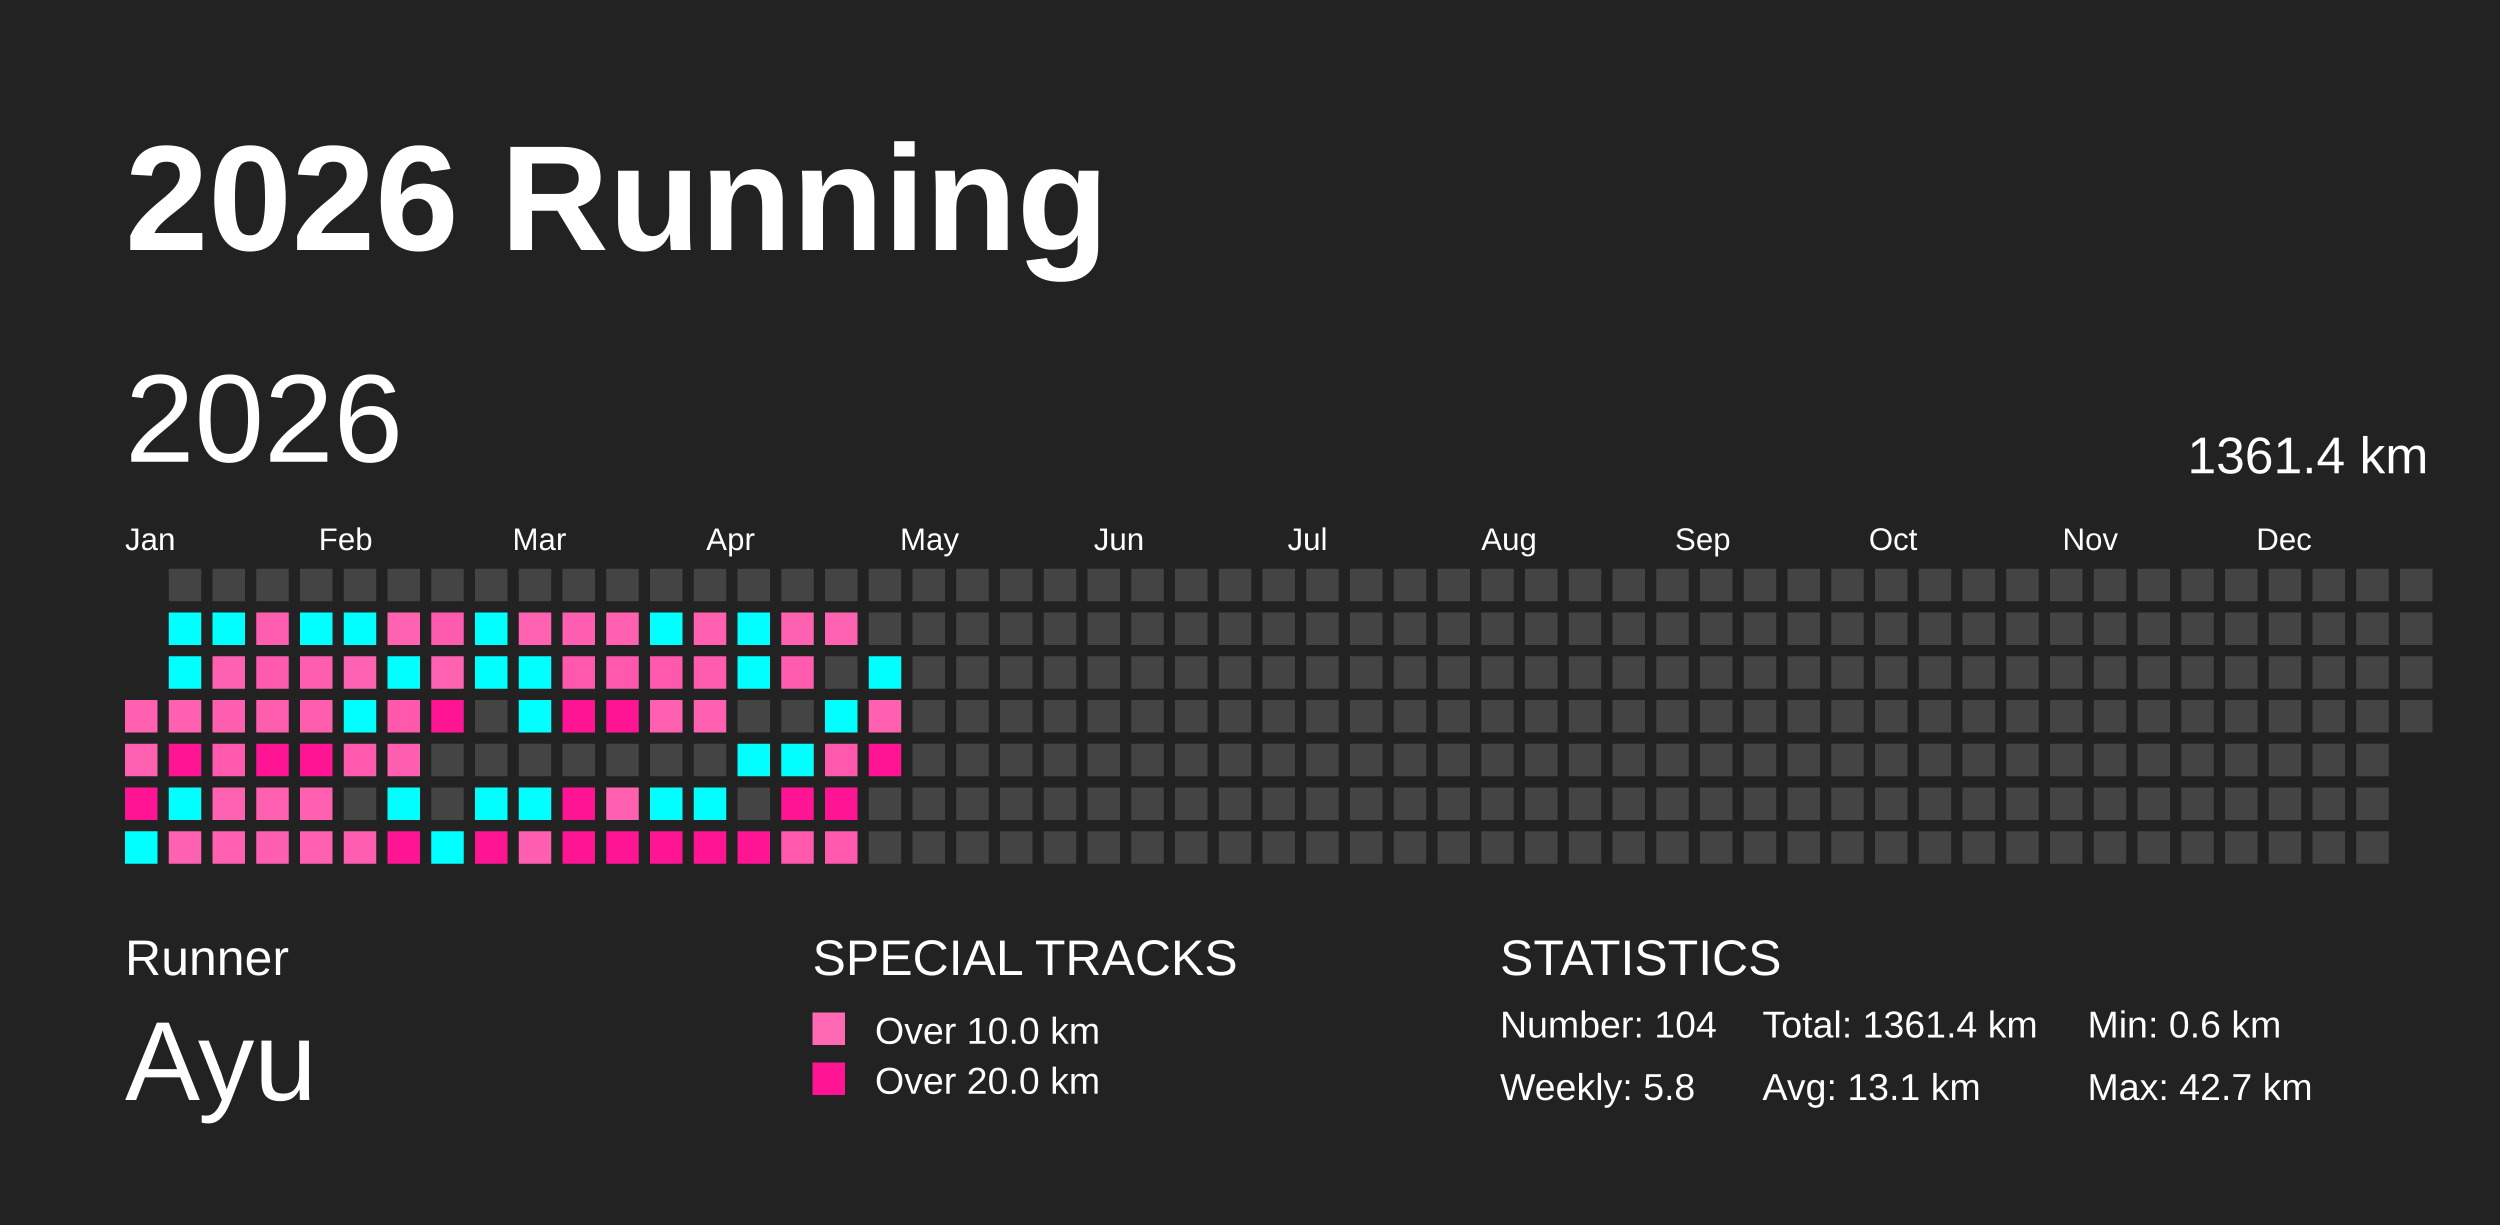
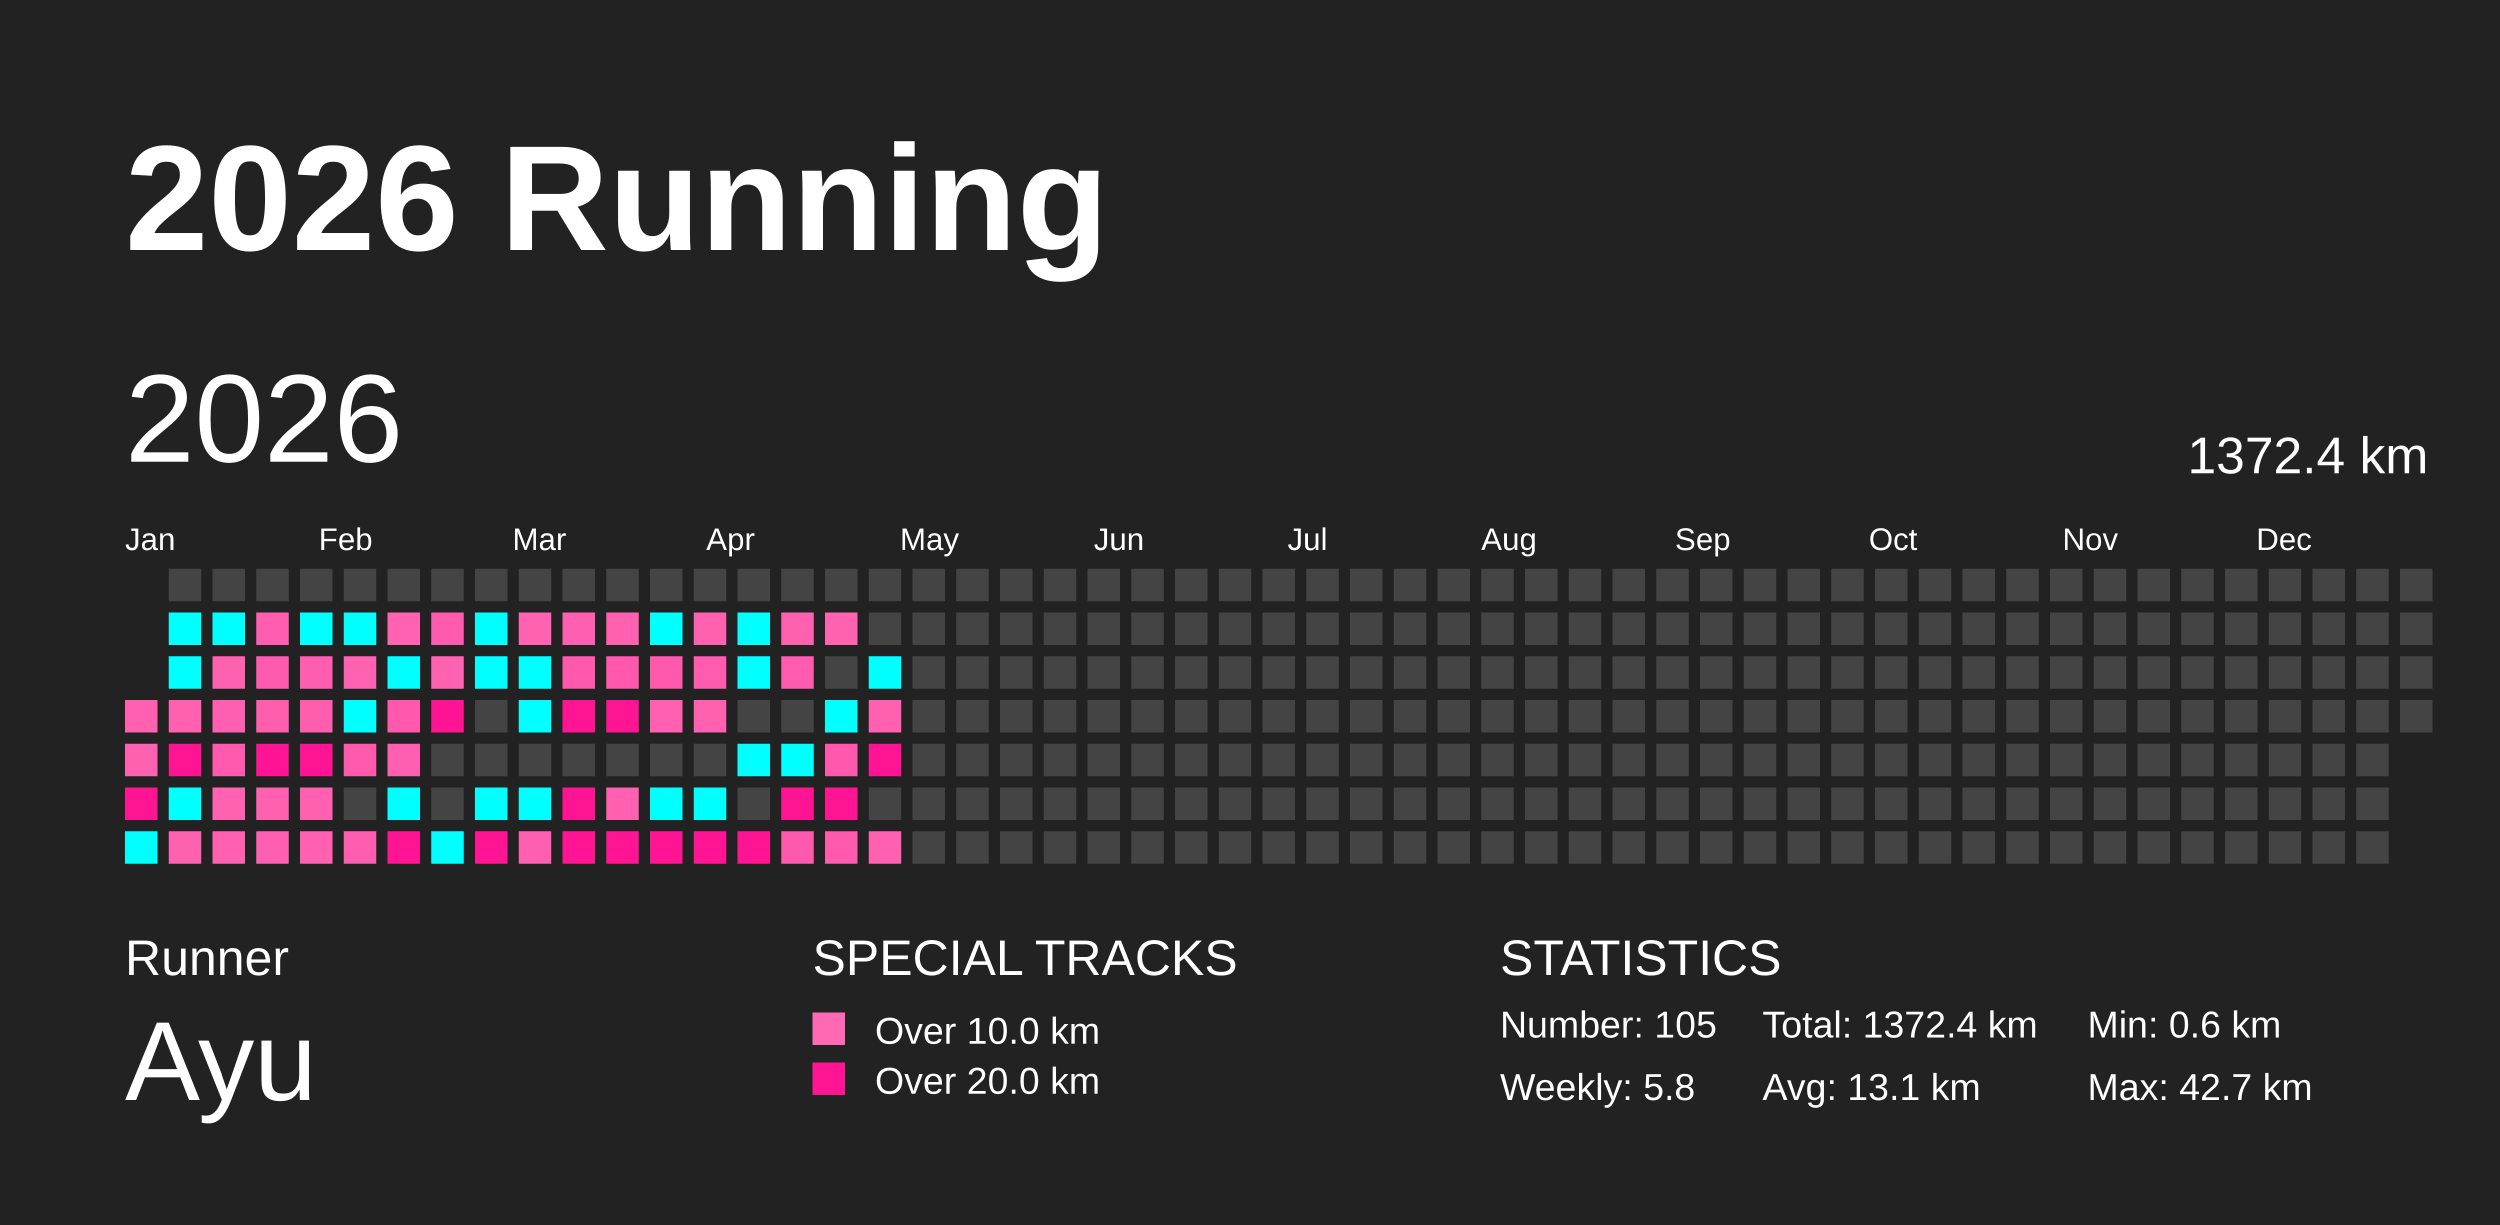
<svg xmlns="http://www.w3.org/2000/svg" baseProfile="full" height="98mm" version="1.1" viewBox="0,0,200,98" width="200mm">
  <defs />
  <rect fill="#222222" height="98" width="200" x="0" y="0" />
  <text fill="#FFFFFF" style="font-size:12px; font-family:Arial; font-weight:bold;" x="10" y="20">2026 Running</text>
  <text fill="#FFFFFF" style="font-size:4px; font-family:Arial" x="10" y="78">Runner</text>
  <text fill="#FFFFFF" style="font-size:9px; font-family:Arial" x="10" y="88">Ayu</text>
  <text fill="#FFFFFF" style="font-size:4px; font-family:Arial" x="65" y="78">SPECIAL TRACKS</text>
  <rect fill="#ff69b4" height="2.6" width="2.6" x="65" y="81" />
  <text fill="#FFFFFF" style="font-size:3px; font-family:Arial" x="70" y="83.5">Over 10.0 km</text>
  <rect fill="#ff1493" height="2.6" width="2.6" x="65" y="85" />
  <text fill="#FFFFFF" style="font-size:3px; font-family:Arial" x="70" y="87.5">Over 20.0 km</text>
  <text fill="#FFFFFF" style="font-size:4px; font-family:Arial" x="120" y="78">STATISTICS</text>
-   <text fill="#FFFFFF" style="font-size:3px; font-family:Arial" x="120" y="83">Number: 104</text>
+   <text fill="#FFFFFF" style="font-size:3px; font-family:Arial" x="120" y="83">Number: 105</text>
  <text fill="#FFFFFF" style="font-size:3px; font-family:Arial" x="120" y="88">Weekly: 5.8</text>
-   <text fill="#FFFFFF" style="font-size:3px; font-family:Arial" x="141" y="83">Total: 1361.4 km</text>
+   <text fill="#FFFFFF" style="font-size:3px; font-family:Arial" x="141" y="83">Total: 1372.4 km</text>
  <text fill="#FFFFFF" style="font-size:3px; font-family:Arial" x="141" y="88">Avg: 13.1 km</text>
  <text fill="#FFFFFF" style="font-size:3px; font-family:Arial" x="167" y="83">Min: 0.6 km</text>
  <text fill="#FFFFFF" style="font-size:3px; font-family:Arial" x="167" y="88">Max: 42.7 km</text>
  <text dominant-baseline="hanging" fill="#FFFFFF" style="font-size:10.0px; font-family:Arial;" x="10" y="30">2026</text>
-   <text dominant-baseline="hanging" fill="#FFFFFF" style="font-size:4.125px; font-family:Arial;" x="175" y="35">1361.4 km</text>
+   <text dominant-baseline="hanging" fill="#FFFFFF" style="font-size:4.125px; font-family:Arial;" x="175" y="35">1372.4 km</text>
  <text fill="#FFFFFF" style="font-size:2.5px; font-family:Arial" x="10.0" y="44">Jan</text>
  <text fill="#FFFFFF" style="font-size:2.5px; font-family:Arial" x="25.5" y="44">Feb</text>
  <text fill="#FFFFFF" style="font-size:2.5px; font-family:Arial" x="41.0" y="44">Mar</text>
  <text fill="#FFFFFF" style="font-size:2.5px; font-family:Arial" x="56.5" y="44">Apr</text>
  <text fill="#FFFFFF" style="font-size:2.5px; font-family:Arial" x="72.0" y="44">May</text>
  <text fill="#FFFFFF" style="font-size:2.5px; font-family:Arial" x="87.5" y="44">Jun</text>
  <text fill="#FFFFFF" style="font-size:2.5px; font-family:Arial" x="103.0" y="44">Jul</text>
  <text fill="#FFFFFF" style="font-size:2.5px; font-family:Arial" x="118.5" y="44">Aug</text>
  <text fill="#FFFFFF" style="font-size:2.5px; font-family:Arial" x="134.0" y="44">Sep</text>
  <text fill="#FFFFFF" style="font-size:2.5px; font-family:Arial" x="149.5" y="44">Oct</text>
  <text fill="#FFFFFF" style="font-size:2.5px; font-family:Arial" x="165.0" y="44">Nov</text>
  <text fill="#FFFFFF" style="font-size:2.5px; font-family:Arial" x="180.5" y="44">Dec</text>
  <rect fill="#ff60b0" height="2.6" width="2.6" x="10.0" y="56.0" />
  <rect fill="#ff61b1" height="2.6" width="2.6" x="10.0" y="59.5" />
  <rect fill="#ff1493" height="2.6" width="2.6" x="10.0" y="63.0" />
  <rect fill="#00ffff" height="2.6" width="2.6" x="10.0" y="66.5" />
  <rect fill="#444444" height="2.6" width="2.6" x="13.5" y="45.5" />
  <rect fill="#00ffff" height="2.6" width="2.6" x="13.5" y="49.0" />
  <rect fill="#00ffff" height="2.6" width="2.6" x="13.5" y="52.5" />
  <rect fill="#ff60b0" height="2.6" width="2.6" x="13.5" y="56.0" />
  <rect fill="#ff1493" height="2.6" width="2.6" x="13.5" y="59.5" />
  <rect fill="#00ffff" height="2.6" width="2.6" x="13.5" y="63.0" />
  <rect fill="#ff61b1" height="2.6" width="2.6" x="13.5" y="66.5" />
  <rect fill="#444444" height="2.6" width="2.6" x="17.0" y="45.5" />
  <rect fill="#00ffff" height="2.6" width="2.6" x="17.0" y="49.0" />
  <rect fill="#ff61b1" height="2.6" width="2.6" x="17.0" y="52.5" />
  <rect fill="#ff5fb0" height="2.6" width="2.6" x="17.0" y="56.0" />
  <rect fill="#ff5aae" height="2.6" width="2.6" x="17.0" y="59.5" />
  <rect fill="#ff62b1" height="2.6" width="2.6" x="17.0" y="63.0" />
  <rect fill="#ff60b0" height="2.6" width="2.6" x="17.0" y="66.5" />
  <rect fill="#444444" height="2.6" width="2.6" x="20.5" y="45.5" />
  <rect fill="#ff5daf" height="2.6" width="2.6" x="20.5" y="49.0" />
  <rect fill="#ff5bae" height="2.6" width="2.6" x="20.5" y="52.5" />
  <rect fill="#ff5eaf" height="2.6" width="2.6" x="20.5" y="56.0" />
  <rect fill="#ff1493" height="2.6" width="2.6" x="20.5" y="59.5" />
  <rect fill="#ff60b0" height="2.6" width="2.6" x="20.5" y="63.0" />
  <rect fill="#ff5fb0" height="2.6" width="2.6" x="20.5" y="66.5" />
  <rect fill="#444444" height="2.6" width="2.6" x="24.0" y="45.5" />
  <rect fill="#00ffff" height="2.6" width="2.6" x="24.0" y="49.0" />
  <rect fill="#ff5daf" height="2.6" width="2.6" x="24.0" y="52.5" />
  <rect fill="#ff5eaf" height="2.6" width="2.6" x="24.0" y="56.0" />
  <rect fill="#ff1493" height="2.6" width="2.6" x="24.0" y="59.5" />
  <rect fill="#ff60b0" height="2.6" width="2.6" x="24.0" y="63.0" />
  <rect fill="#ff60b0" height="2.6" width="2.6" x="24.0" y="66.5" />
  <rect fill="#444444" height="2.6" width="2.6" x="27.5" y="45.5" />
  <rect fill="#00ffff" height="2.6" width="2.6" x="27.5" y="49.0" />
  <rect fill="#ff62b1" height="2.6" width="2.6" x="27.5" y="52.5" />
  <rect fill="#00ffff" height="2.6" width="2.6" x="27.5" y="56.0" />
  <rect fill="#ff5aae" height="2.6" width="2.6" x="27.5" y="59.5" />
  <rect fill="#444444" height="2.6" width="2.6" x="27.5" y="63.0" />
  <rect fill="#ff5daf" height="2.6" width="2.6" x="27.5" y="66.5" />
  <rect fill="#444444" height="2.6" width="2.6" x="31.0" y="45.5" />
  <rect fill="#ff62b1" height="2.6" width="2.6" x="31.0" y="49.0" />
  <rect fill="#00ffff" height="2.6" width="2.6" x="31.0" y="52.5" />
  <rect fill="#ff58ad" height="2.6" width="2.6" x="31.0" y="56.0" />
  <rect fill="#ff5fb0" height="2.6" width="2.6" x="31.0" y="59.5" />
  <rect fill="#00ffff" height="2.6" width="2.6" x="31.0" y="63.0" />
  <rect fill="#ff1493" height="2.6" width="2.6" x="31.0" y="66.5" />
  <rect fill="#444444" height="2.6" width="2.6" x="34.5" y="45.5" />
  <rect fill="#ff5bae" height="2.6" width="2.6" x="34.5" y="49.0" />
  <rect fill="#ff62b1" height="2.6" width="2.6" x="34.5" y="52.5" />
  <rect fill="#ff1493" height="2.6" width="2.6" x="34.5" y="56.0" />
  <rect fill="#444444" height="2.6" width="2.6" x="34.5" y="59.5" />
  <rect fill="#444444" height="2.6" width="2.6" x="34.5" y="63.0" />
  <rect fill="#00ffff" height="2.6" width="2.6" x="34.5" y="66.5" />
  <rect fill="#444444" height="2.6" width="2.6" x="38.0" y="45.5" />
  <rect fill="#00ffff" height="2.6" width="2.6" x="38.0" y="49.0" />
  <rect fill="#00ffff" height="2.6" width="2.6" x="38.0" y="52.5" />
  <rect fill="#444444" height="2.6" width="2.6" x="38.0" y="56.0" />
  <rect fill="#444444" height="2.6" width="2.6" x="38.0" y="59.5" />
  <rect fill="#00ffff" height="2.6" width="2.6" x="38.0" y="63.0" />
  <rect fill="#ff1493" height="2.6" width="2.6" x="38.0" y="66.5" />
  <rect fill="#444444" height="2.6" width="2.6" x="41.5" y="45.5" />
  <rect fill="#ff62b1" height="2.6" width="2.6" x="41.5" y="49.0" />
  <rect fill="#00ffff" height="2.6" width="2.6" x="41.5" y="52.5" />
  <rect fill="#00ffff" height="2.6" width="2.6" x="41.5" y="56.0" />
  <rect fill="#444444" height="2.6" width="2.6" x="41.5" y="59.5" />
  <rect fill="#00ffff" height="2.6" width="2.6" x="41.5" y="63.0" />
  <rect fill="#ff5fb0" height="2.6" width="2.6" x="41.5" y="66.5" />
  <rect fill="#444444" height="2.6" width="2.6" x="45.0" y="45.5" />
  <rect fill="#ff5fb0" height="2.6" width="2.6" x="45.0" y="49.0" />
  <rect fill="#ff58ad" height="2.6" width="2.6" x="45.0" y="52.5" />
  <rect fill="#ff1493" height="2.6" width="2.6" x="45.0" y="56.0" />
  <rect fill="#444444" height="2.6" width="2.6" x="45.0" y="59.5" />
  <rect fill="#ff1493" height="2.6" width="2.6" x="45.0" y="63.0" />
  <rect fill="#ff1493" height="2.6" width="2.6" x="45.0" y="66.5" />
  <rect fill="#444444" height="2.6" width="2.6" x="48.5" y="45.5" />
  <rect fill="#ff61b0" height="2.6" width="2.6" x="48.5" y="49.0" />
  <rect fill="#ff58ad" height="2.6" width="2.6" x="48.5" y="52.5" />
  <rect fill="#ff1493" height="2.6" width="2.6" x="48.5" y="56.0" />
  <rect fill="#444444" height="2.6" width="2.6" x="48.5" y="59.5" />
  <rect fill="#ff60b0" height="2.6" width="2.6" x="48.5" y="63.0" />
  <rect fill="#ff1493" height="2.6" width="2.6" x="48.5" y="66.5" />
  <rect fill="#444444" height="2.6" width="2.6" x="52.0" y="45.5" />
  <rect fill="#00ffff" height="2.6" width="2.6" x="52.0" y="49.0" />
  <rect fill="#ff59ad" height="2.6" width="2.6" x="52.0" y="52.5" />
  <rect fill="#ff61b0" height="2.6" width="2.6" x="52.0" y="56.0" />
  <rect fill="#444444" height="2.6" width="2.6" x="52.0" y="59.5" />
  <rect fill="#00ffff" height="2.6" width="2.6" x="52.0" y="63.0" />
  <rect fill="#ff1493" height="2.6" width="2.6" x="52.0" y="66.5" />
  <rect fill="#444444" height="2.6" width="2.6" x="55.5" y="45.5" />
  <rect fill="#ff60b0" height="2.6" width="2.6" x="55.5" y="49.0" />
  <rect fill="#ff5caf" height="2.6" width="2.6" x="55.5" y="52.5" />
  <rect fill="#ff60b0" height="2.6" width="2.6" x="55.5" y="56.0" />
  <rect fill="#444444" height="2.6" width="2.6" x="55.5" y="59.5" />
  <rect fill="#00ffff" height="2.6" width="2.6" x="55.5" y="63.0" />
  <rect fill="#ff1493" height="2.6" width="2.6" x="55.5" y="66.5" />
  <rect fill="#444444" height="2.6" width="2.6" x="59.0" y="45.5" />
  <rect fill="#00ffff" height="2.6" width="2.6" x="59.0" y="49.0" />
  <rect fill="#00ffff" height="2.6" width="2.6" x="59.0" y="52.5" />
  <rect fill="#444444" height="2.6" width="2.6" x="59.0" y="56.0" />
  <rect fill="#00ffff" height="2.6" width="2.6" x="59.0" y="59.5" />
  <rect fill="#444444" height="2.6" width="2.6" x="59.0" y="63.0" />
  <rect fill="#ff1493" height="2.6" width="2.6" x="59.0" y="66.5" />
  <rect fill="#444444" height="2.6" width="2.6" x="62.5" y="45.5" />
  <rect fill="#ff61b1" height="2.6" width="2.6" x="62.5" y="49.0" />
  <rect fill="#ff5caf" height="2.6" width="2.6" x="62.5" y="52.5" />
  <rect fill="#444444" height="2.6" width="2.6" x="62.5" y="56.0" />
  <rect fill="#00ffff" height="2.6" width="2.6" x="62.5" y="59.5" />
  <rect fill="#ff1493" height="2.6" width="2.6" x="62.5" y="63.0" />
  <rect fill="#ff59ad" height="2.6" width="2.6" x="62.5" y="66.5" />
  <rect fill="#444444" height="2.6" width="2.6" x="66.0" y="45.5" />
  <rect fill="#ff62b1" height="2.6" width="2.6" x="66.0" y="49.0" />
  <rect fill="#444444" height="2.6" width="2.6" x="66.0" y="52.5" />
  <rect fill="#00ffff" height="2.6" width="2.6" x="66.0" y="56.0" />
  <rect fill="#ff58ad" height="2.6" width="2.6" x="66.0" y="59.5" />
  <rect fill="#ff1493" height="2.6" width="2.6" x="66.0" y="63.0" />
  <rect fill="#ff5aae" height="2.6" width="2.6" x="66.0" y="66.5" />
  <rect fill="#444444" height="2.6" width="2.6" x="69.5" y="45.5" />
  <rect fill="#444444" height="2.6" width="2.6" x="69.5" y="49.0" />
  <rect fill="#00ffff" height="2.6" width="2.6" x="69.5" y="52.5" />
  <rect fill="#ff60b0" height="2.6" width="2.6" x="69.5" y="56.0" />
  <rect fill="#ff1493" height="2.6" width="2.6" x="69.5" y="59.5" />
  <rect fill="#444444" height="2.6" width="2.6" x="69.5" y="63.0" />
-   <rect fill="#444444" height="2.6" width="2.6" x="69.5" y="66.5" />
+   <rect fill="#ff61b0" height="2.6" width="2.6" x="69.5" y="66.5" />
  <rect fill="#444444" height="2.6" width="2.6" x="73.0" y="45.5" />
  <rect fill="#444444" height="2.6" width="2.6" x="73.0" y="49.0" />
  <rect fill="#444444" height="2.6" width="2.6" x="73.0" y="52.5" />
  <rect fill="#444444" height="2.6" width="2.6" x="73.0" y="56.0" />
  <rect fill="#444444" height="2.6" width="2.6" x="73.0" y="59.5" />
  <rect fill="#444444" height="2.6" width="2.6" x="73.0" y="63.0" />
  <rect fill="#444444" height="2.6" width="2.6" x="73.0" y="66.5" />
  <rect fill="#444444" height="2.6" width="2.6" x="76.5" y="45.5" />
  <rect fill="#444444" height="2.6" width="2.6" x="76.5" y="49.0" />
  <rect fill="#444444" height="2.6" width="2.6" x="76.5" y="52.5" />
  <rect fill="#444444" height="2.6" width="2.6" x="76.5" y="56.0" />
  <rect fill="#444444" height="2.6" width="2.6" x="76.5" y="59.5" />
  <rect fill="#444444" height="2.6" width="2.6" x="76.5" y="63.0" />
  <rect fill="#444444" height="2.6" width="2.6" x="76.5" y="66.5" />
  <rect fill="#444444" height="2.6" width="2.6" x="80.0" y="45.5" />
  <rect fill="#444444" height="2.6" width="2.6" x="80.0" y="49.0" />
  <rect fill="#444444" height="2.6" width="2.6" x="80.0" y="52.5" />
  <rect fill="#444444" height="2.6" width="2.6" x="80.0" y="56.0" />
  <rect fill="#444444" height="2.6" width="2.6" x="80.0" y="59.5" />
  <rect fill="#444444" height="2.6" width="2.6" x="80.0" y="63.0" />
  <rect fill="#444444" height="2.6" width="2.6" x="80.0" y="66.5" />
  <rect fill="#444444" height="2.6" width="2.6" x="83.5" y="45.5" />
  <rect fill="#444444" height="2.6" width="2.6" x="83.5" y="49.0" />
  <rect fill="#444444" height="2.6" width="2.6" x="83.5" y="52.5" />
  <rect fill="#444444" height="2.6" width="2.6" x="83.5" y="56.0" />
  <rect fill="#444444" height="2.6" width="2.6" x="83.5" y="59.5" />
  <rect fill="#444444" height="2.6" width="2.6" x="83.5" y="63.0" />
  <rect fill="#444444" height="2.6" width="2.6" x="83.5" y="66.5" />
  <rect fill="#444444" height="2.6" width="2.6" x="87.0" y="45.5" />
  <rect fill="#444444" height="2.6" width="2.6" x="87.0" y="49.0" />
  <rect fill="#444444" height="2.6" width="2.6" x="87.0" y="52.5" />
  <rect fill="#444444" height="2.6" width="2.6" x="87.0" y="56.0" />
  <rect fill="#444444" height="2.6" width="2.6" x="87.0" y="59.5" />
  <rect fill="#444444" height="2.6" width="2.6" x="87.0" y="63.0" />
  <rect fill="#444444" height="2.6" width="2.6" x="87.0" y="66.5" />
  <rect fill="#444444" height="2.6" width="2.6" x="90.5" y="45.5" />
  <rect fill="#444444" height="2.6" width="2.6" x="90.5" y="49.0" />
  <rect fill="#444444" height="2.6" width="2.6" x="90.5" y="52.5" />
  <rect fill="#444444" height="2.6" width="2.6" x="90.5" y="56.0" />
  <rect fill="#444444" height="2.6" width="2.6" x="90.5" y="59.5" />
  <rect fill="#444444" height="2.6" width="2.6" x="90.5" y="63.0" />
  <rect fill="#444444" height="2.6" width="2.6" x="90.5" y="66.5" />
  <rect fill="#444444" height="2.6" width="2.6" x="94.0" y="45.5" />
  <rect fill="#444444" height="2.6" width="2.6" x="94.0" y="49.0" />
  <rect fill="#444444" height="2.6" width="2.6" x="94.0" y="52.5" />
  <rect fill="#444444" height="2.6" width="2.6" x="94.0" y="56.0" />
  <rect fill="#444444" height="2.6" width="2.6" x="94.0" y="59.5" />
  <rect fill="#444444" height="2.6" width="2.6" x="94.0" y="63.0" />
  <rect fill="#444444" height="2.6" width="2.6" x="94.0" y="66.5" />
  <rect fill="#444444" height="2.6" width="2.6" x="97.5" y="45.5" />
  <rect fill="#444444" height="2.6" width="2.6" x="97.5" y="49.0" />
  <rect fill="#444444" height="2.6" width="2.6" x="97.5" y="52.5" />
  <rect fill="#444444" height="2.6" width="2.6" x="97.5" y="56.0" />
  <rect fill="#444444" height="2.6" width="2.6" x="97.5" y="59.5" />
  <rect fill="#444444" height="2.6" width="2.6" x="97.5" y="63.0" />
  <rect fill="#444444" height="2.6" width="2.6" x="97.5" y="66.5" />
  <rect fill="#444444" height="2.6" width="2.6" x="101.0" y="45.5" />
  <rect fill="#444444" height="2.6" width="2.6" x="101.0" y="49.0" />
  <rect fill="#444444" height="2.6" width="2.6" x="101.0" y="52.5" />
  <rect fill="#444444" height="2.6" width="2.6" x="101.0" y="56.0" />
  <rect fill="#444444" height="2.6" width="2.6" x="101.0" y="59.5" />
  <rect fill="#444444" height="2.6" width="2.6" x="101.0" y="63.0" />
  <rect fill="#444444" height="2.6" width="2.6" x="101.0" y="66.5" />
  <rect fill="#444444" height="2.6" width="2.6" x="104.5" y="45.5" />
  <rect fill="#444444" height="2.6" width="2.6" x="104.5" y="49.0" />
  <rect fill="#444444" height="2.6" width="2.6" x="104.5" y="52.5" />
  <rect fill="#444444" height="2.6" width="2.6" x="104.5" y="56.0" />
  <rect fill="#444444" height="2.6" width="2.6" x="104.5" y="59.5" />
  <rect fill="#444444" height="2.6" width="2.6" x="104.5" y="63.0" />
  <rect fill="#444444" height="2.6" width="2.6" x="104.5" y="66.5" />
  <rect fill="#444444" height="2.6" width="2.6" x="108.0" y="45.5" />
  <rect fill="#444444" height="2.6" width="2.6" x="108.0" y="49.0" />
  <rect fill="#444444" height="2.6" width="2.6" x="108.0" y="52.5" />
  <rect fill="#444444" height="2.6" width="2.6" x="108.0" y="56.0" />
  <rect fill="#444444" height="2.6" width="2.6" x="108.0" y="59.5" />
  <rect fill="#444444" height="2.6" width="2.6" x="108.0" y="63.0" />
  <rect fill="#444444" height="2.6" width="2.6" x="108.0" y="66.5" />
  <rect fill="#444444" height="2.6" width="2.6" x="111.5" y="45.5" />
  <rect fill="#444444" height="2.6" width="2.6" x="111.5" y="49.0" />
  <rect fill="#444444" height="2.6" width="2.6" x="111.5" y="52.5" />
  <rect fill="#444444" height="2.6" width="2.6" x="111.5" y="56.0" />
  <rect fill="#444444" height="2.6" width="2.6" x="111.5" y="59.5" />
  <rect fill="#444444" height="2.6" width="2.6" x="111.5" y="63.0" />
  <rect fill="#444444" height="2.6" width="2.6" x="111.5" y="66.5" />
  <rect fill="#444444" height="2.6" width="2.6" x="115.0" y="45.5" />
  <rect fill="#444444" height="2.6" width="2.6" x="115.0" y="49.0" />
  <rect fill="#444444" height="2.6" width="2.6" x="115.0" y="52.5" />
  <rect fill="#444444" height="2.6" width="2.6" x="115.0" y="56.0" />
  <rect fill="#444444" height="2.6" width="2.6" x="115.0" y="59.5" />
  <rect fill="#444444" height="2.6" width="2.6" x="115.0" y="63.0" />
  <rect fill="#444444" height="2.6" width="2.6" x="115.0" y="66.5" />
  <rect fill="#444444" height="2.6" width="2.6" x="118.5" y="45.5" />
  <rect fill="#444444" height="2.6" width="2.6" x="118.5" y="49.0" />
  <rect fill="#444444" height="2.6" width="2.6" x="118.5" y="52.5" />
  <rect fill="#444444" height="2.6" width="2.6" x="118.5" y="56.0" />
  <rect fill="#444444" height="2.6" width="2.6" x="118.5" y="59.5" />
  <rect fill="#444444" height="2.6" width="2.6" x="118.5" y="63.0" />
  <rect fill="#444444" height="2.6" width="2.6" x="118.5" y="66.5" />
  <rect fill="#444444" height="2.6" width="2.6" x="122.0" y="45.5" />
  <rect fill="#444444" height="2.6" width="2.6" x="122.0" y="49.0" />
  <rect fill="#444444" height="2.6" width="2.6" x="122.0" y="52.5" />
  <rect fill="#444444" height="2.6" width="2.6" x="122.0" y="56.0" />
  <rect fill="#444444" height="2.6" width="2.6" x="122.0" y="59.5" />
  <rect fill="#444444" height="2.6" width="2.6" x="122.0" y="63.0" />
  <rect fill="#444444" height="2.6" width="2.6" x="122.0" y="66.5" />
  <rect fill="#444444" height="2.6" width="2.6" x="125.5" y="45.5" />
  <rect fill="#444444" height="2.6" width="2.6" x="125.5" y="49.0" />
  <rect fill="#444444" height="2.6" width="2.6" x="125.5" y="52.5" />
  <rect fill="#444444" height="2.6" width="2.6" x="125.5" y="56.0" />
  <rect fill="#444444" height="2.6" width="2.6" x="125.5" y="59.5" />
  <rect fill="#444444" height="2.6" width="2.6" x="125.5" y="63.0" />
  <rect fill="#444444" height="2.6" width="2.6" x="125.5" y="66.5" />
  <rect fill="#444444" height="2.6" width="2.6" x="129.0" y="45.5" />
  <rect fill="#444444" height="2.6" width="2.6" x="129.0" y="49.0" />
  <rect fill="#444444" height="2.6" width="2.6" x="129.0" y="52.5" />
  <rect fill="#444444" height="2.6" width="2.6" x="129.0" y="56.0" />
  <rect fill="#444444" height="2.6" width="2.6" x="129.0" y="59.5" />
  <rect fill="#444444" height="2.6" width="2.6" x="129.0" y="63.0" />
  <rect fill="#444444" height="2.6" width="2.6" x="129.0" y="66.5" />
  <rect fill="#444444" height="2.6" width="2.6" x="132.5" y="45.5" />
  <rect fill="#444444" height="2.6" width="2.6" x="132.5" y="49.0" />
  <rect fill="#444444" height="2.6" width="2.6" x="132.5" y="52.5" />
  <rect fill="#444444" height="2.6" width="2.6" x="132.5" y="56.0" />
  <rect fill="#444444" height="2.6" width="2.6" x="132.5" y="59.5" />
  <rect fill="#444444" height="2.6" width="2.6" x="132.5" y="63.0" />
  <rect fill="#444444" height="2.6" width="2.6" x="132.5" y="66.5" />
  <rect fill="#444444" height="2.6" width="2.6" x="136.0" y="45.5" />
  <rect fill="#444444" height="2.6" width="2.6" x="136.0" y="49.0" />
  <rect fill="#444444" height="2.6" width="2.6" x="136.0" y="52.5" />
  <rect fill="#444444" height="2.6" width="2.6" x="136.0" y="56.0" />
  <rect fill="#444444" height="2.6" width="2.6" x="136.0" y="59.5" />
  <rect fill="#444444" height="2.6" width="2.6" x="136.0" y="63.0" />
  <rect fill="#444444" height="2.6" width="2.6" x="136.0" y="66.5" />
  <rect fill="#444444" height="2.6" width="2.6" x="139.5" y="45.5" />
  <rect fill="#444444" height="2.6" width="2.6" x="139.5" y="49.0" />
  <rect fill="#444444" height="2.6" width="2.6" x="139.5" y="52.5" />
  <rect fill="#444444" height="2.6" width="2.6" x="139.5" y="56.0" />
  <rect fill="#444444" height="2.6" width="2.6" x="139.5" y="59.5" />
  <rect fill="#444444" height="2.6" width="2.6" x="139.5" y="63.0" />
  <rect fill="#444444" height="2.6" width="2.6" x="139.5" y="66.5" />
  <rect fill="#444444" height="2.6" width="2.6" x="143.0" y="45.5" />
  <rect fill="#444444" height="2.6" width="2.6" x="143.0" y="49.0" />
  <rect fill="#444444" height="2.6" width="2.6" x="143.0" y="52.5" />
  <rect fill="#444444" height="2.6" width="2.6" x="143.0" y="56.0" />
  <rect fill="#444444" height="2.6" width="2.6" x="143.0" y="59.5" />
  <rect fill="#444444" height="2.6" width="2.6" x="143.0" y="63.0" />
  <rect fill="#444444" height="2.6" width="2.6" x="143.0" y="66.5" />
  <rect fill="#444444" height="2.6" width="2.6" x="146.5" y="45.5" />
  <rect fill="#444444" height="2.6" width="2.6" x="146.5" y="49.0" />
  <rect fill="#444444" height="2.6" width="2.6" x="146.5" y="52.5" />
  <rect fill="#444444" height="2.6" width="2.6" x="146.5" y="56.0" />
  <rect fill="#444444" height="2.6" width="2.6" x="146.5" y="59.5" />
  <rect fill="#444444" height="2.6" width="2.6" x="146.5" y="63.0" />
  <rect fill="#444444" height="2.6" width="2.6" x="146.5" y="66.5" />
  <rect fill="#444444" height="2.6" width="2.6" x="150.0" y="45.5" />
  <rect fill="#444444" height="2.6" width="2.6" x="150.0" y="49.0" />
  <rect fill="#444444" height="2.6" width="2.6" x="150.0" y="52.5" />
  <rect fill="#444444" height="2.6" width="2.6" x="150.0" y="56.0" />
  <rect fill="#444444" height="2.6" width="2.6" x="150.0" y="59.5" />
  <rect fill="#444444" height="2.6" width="2.6" x="150.0" y="63.0" />
  <rect fill="#444444" height="2.6" width="2.6" x="150.0" y="66.5" />
  <rect fill="#444444" height="2.6" width="2.6" x="153.5" y="45.5" />
  <rect fill="#444444" height="2.6" width="2.6" x="153.5" y="49.0" />
  <rect fill="#444444" height="2.6" width="2.6" x="153.5" y="52.5" />
  <rect fill="#444444" height="2.6" width="2.6" x="153.5" y="56.0" />
  <rect fill="#444444" height="2.6" width="2.6" x="153.5" y="59.5" />
  <rect fill="#444444" height="2.6" width="2.6" x="153.5" y="63.0" />
  <rect fill="#444444" height="2.6" width="2.6" x="153.5" y="66.5" />
  <rect fill="#444444" height="2.6" width="2.6" x="157.0" y="45.5" />
  <rect fill="#444444" height="2.6" width="2.6" x="157.0" y="49.0" />
  <rect fill="#444444" height="2.6" width="2.6" x="157.0" y="52.5" />
  <rect fill="#444444" height="2.6" width="2.6" x="157.0" y="56.0" />
  <rect fill="#444444" height="2.6" width="2.6" x="157.0" y="59.5" />
  <rect fill="#444444" height="2.6" width="2.6" x="157.0" y="63.0" />
  <rect fill="#444444" height="2.6" width="2.6" x="157.0" y="66.5" />
  <rect fill="#444444" height="2.6" width="2.6" x="160.5" y="45.5" />
  <rect fill="#444444" height="2.6" width="2.6" x="160.5" y="49.0" />
  <rect fill="#444444" height="2.6" width="2.6" x="160.5" y="52.5" />
  <rect fill="#444444" height="2.6" width="2.6" x="160.5" y="56.0" />
  <rect fill="#444444" height="2.6" width="2.6" x="160.5" y="59.5" />
  <rect fill="#444444" height="2.6" width="2.6" x="160.5" y="63.0" />
  <rect fill="#444444" height="2.6" width="2.6" x="160.5" y="66.5" />
  <rect fill="#444444" height="2.6" width="2.6" x="164.0" y="45.5" />
  <rect fill="#444444" height="2.6" width="2.6" x="164.0" y="49.0" />
  <rect fill="#444444" height="2.6" width="2.6" x="164.0" y="52.5" />
  <rect fill="#444444" height="2.6" width="2.6" x="164.0" y="56.0" />
  <rect fill="#444444" height="2.6" width="2.6" x="164.0" y="59.5" />
  <rect fill="#444444" height="2.6" width="2.6" x="164.0" y="63.0" />
  <rect fill="#444444" height="2.6" width="2.6" x="164.0" y="66.5" />
  <rect fill="#444444" height="2.6" width="2.6" x="167.5" y="45.5" />
  <rect fill="#444444" height="2.6" width="2.6" x="167.5" y="49.0" />
  <rect fill="#444444" height="2.6" width="2.6" x="167.5" y="52.5" />
  <rect fill="#444444" height="2.6" width="2.6" x="167.5" y="56.0" />
  <rect fill="#444444" height="2.6" width="2.6" x="167.5" y="59.5" />
  <rect fill="#444444" height="2.6" width="2.6" x="167.5" y="63.0" />
  <rect fill="#444444" height="2.6" width="2.6" x="167.5" y="66.5" />
  <rect fill="#444444" height="2.6" width="2.6" x="171.0" y="45.5" />
  <rect fill="#444444" height="2.6" width="2.6" x="171.0" y="49.0" />
  <rect fill="#444444" height="2.6" width="2.6" x="171.0" y="52.5" />
  <rect fill="#444444" height="2.6" width="2.6" x="171.0" y="56.0" />
  <rect fill="#444444" height="2.6" width="2.6" x="171.0" y="59.5" />
  <rect fill="#444444" height="2.6" width="2.6" x="171.0" y="63.0" />
  <rect fill="#444444" height="2.6" width="2.6" x="171.0" y="66.5" />
  <rect fill="#444444" height="2.6" width="2.6" x="174.5" y="45.5" />
  <rect fill="#444444" height="2.6" width="2.6" x="174.5" y="49.0" />
  <rect fill="#444444" height="2.6" width="2.6" x="174.5" y="52.5" />
  <rect fill="#444444" height="2.6" width="2.6" x="174.5" y="56.0" />
  <rect fill="#444444" height="2.6" width="2.6" x="174.5" y="59.5" />
  <rect fill="#444444" height="2.6" width="2.6" x="174.5" y="63.0" />
  <rect fill="#444444" height="2.6" width="2.6" x="174.5" y="66.5" />
  <rect fill="#444444" height="2.6" width="2.6" x="178.0" y="45.5" />
  <rect fill="#444444" height="2.6" width="2.6" x="178.0" y="49.0" />
  <rect fill="#444444" height="2.6" width="2.6" x="178.0" y="52.5" />
  <rect fill="#444444" height="2.6" width="2.6" x="178.0" y="56.0" />
  <rect fill="#444444" height="2.6" width="2.6" x="178.0" y="59.5" />
  <rect fill="#444444" height="2.6" width="2.6" x="178.0" y="63.0" />
  <rect fill="#444444" height="2.6" width="2.6" x="178.0" y="66.5" />
  <rect fill="#444444" height="2.6" width="2.6" x="181.5" y="45.5" />
  <rect fill="#444444" height="2.6" width="2.6" x="181.5" y="49.0" />
  <rect fill="#444444" height="2.6" width="2.6" x="181.5" y="52.5" />
  <rect fill="#444444" height="2.6" width="2.6" x="181.5" y="56.0" />
  <rect fill="#444444" height="2.6" width="2.6" x="181.5" y="59.5" />
  <rect fill="#444444" height="2.6" width="2.6" x="181.5" y="63.0" />
  <rect fill="#444444" height="2.6" width="2.6" x="181.5" y="66.5" />
  <rect fill="#444444" height="2.6" width="2.6" x="185.0" y="45.5" />
  <rect fill="#444444" height="2.6" width="2.6" x="185.0" y="49.0" />
  <rect fill="#444444" height="2.6" width="2.6" x="185.0" y="52.5" />
  <rect fill="#444444" height="2.6" width="2.6" x="185.0" y="56.0" />
  <rect fill="#444444" height="2.6" width="2.6" x="185.0" y="59.5" />
  <rect fill="#444444" height="2.6" width="2.6" x="185.0" y="63.0" />
  <rect fill="#444444" height="2.6" width="2.6" x="185.0" y="66.5" />
  <rect fill="#444444" height="2.6" width="2.6" x="188.5" y="45.5" />
  <rect fill="#444444" height="2.6" width="2.6" x="188.5" y="49.0" />
  <rect fill="#444444" height="2.6" width="2.6" x="188.5" y="52.5" />
  <rect fill="#444444" height="2.6" width="2.6" x="188.5" y="56.0" />
  <rect fill="#444444" height="2.6" width="2.6" x="188.5" y="59.5" />
  <rect fill="#444444" height="2.6" width="2.6" x="188.5" y="63.0" />
  <rect fill="#444444" height="2.6" width="2.6" x="188.5" y="66.5" />
  <rect fill="#444444" height="2.6" width="2.6" x="192.0" y="45.5" />
  <rect fill="#444444" height="2.6" width="2.6" x="192.0" y="49.0" />
  <rect fill="#444444" height="2.6" width="2.6" x="192.0" y="52.5" />
  <rect fill="#444444" height="2.6" width="2.6" x="192.0" y="56.0" />
</svg>
